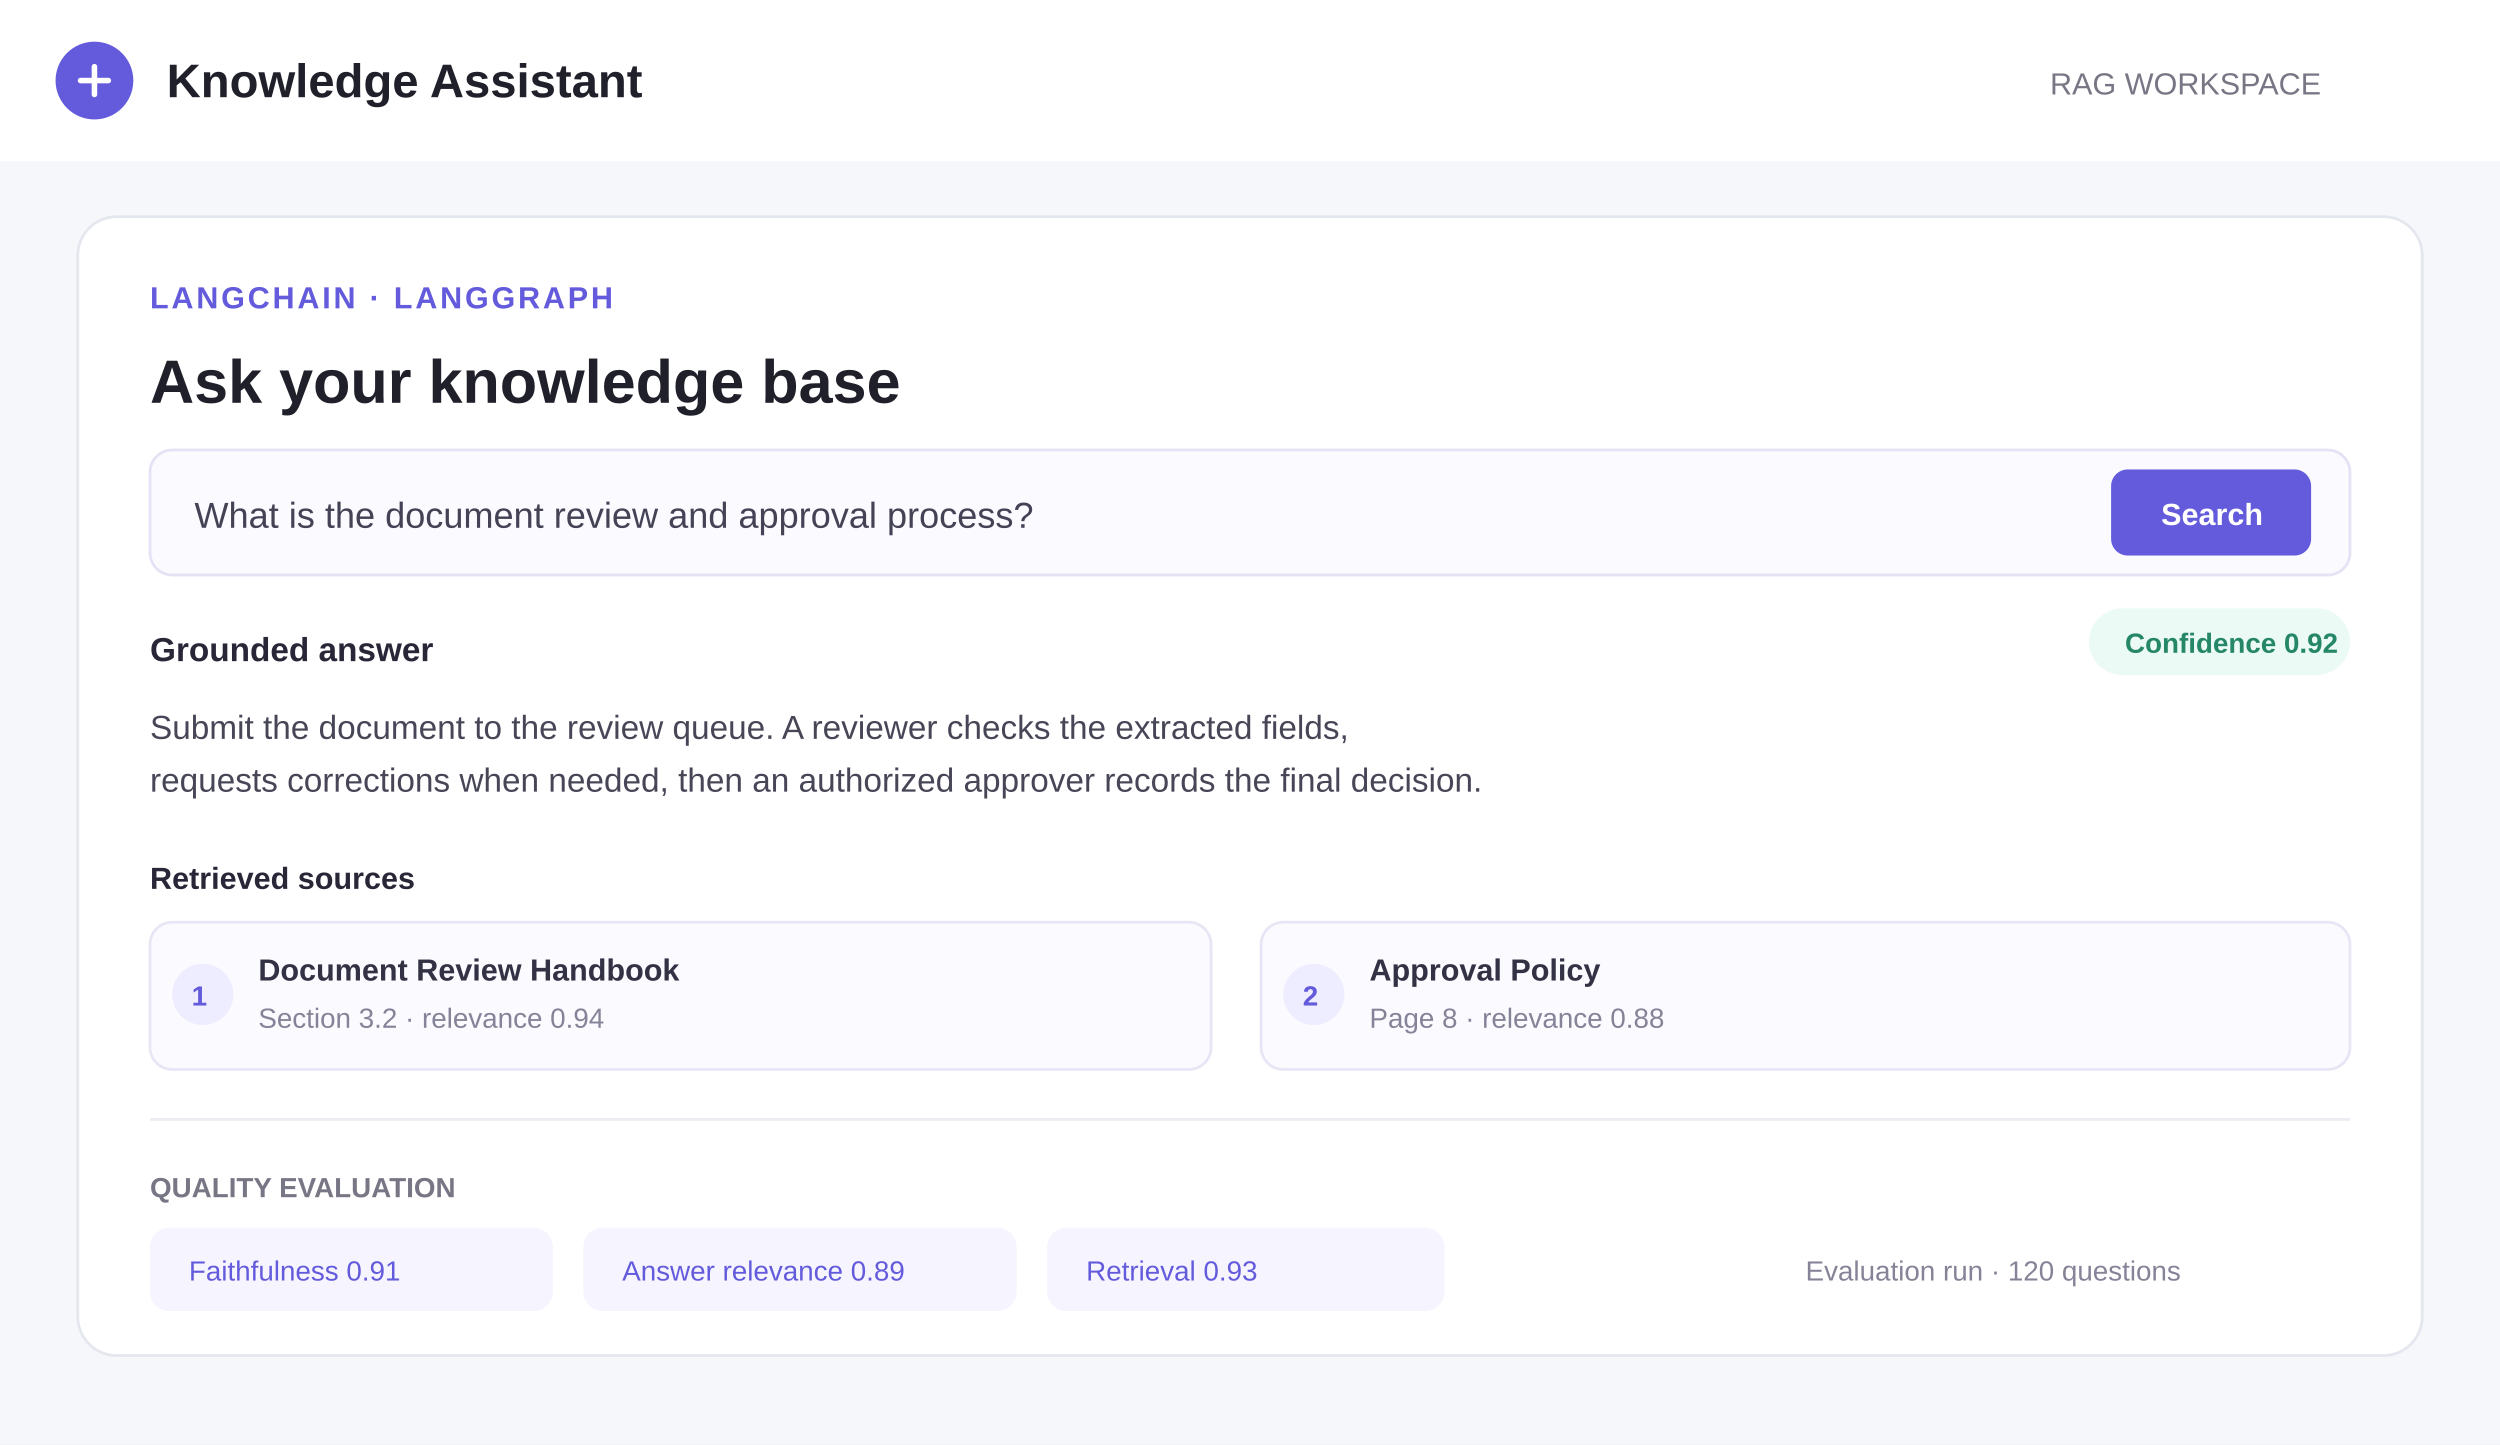
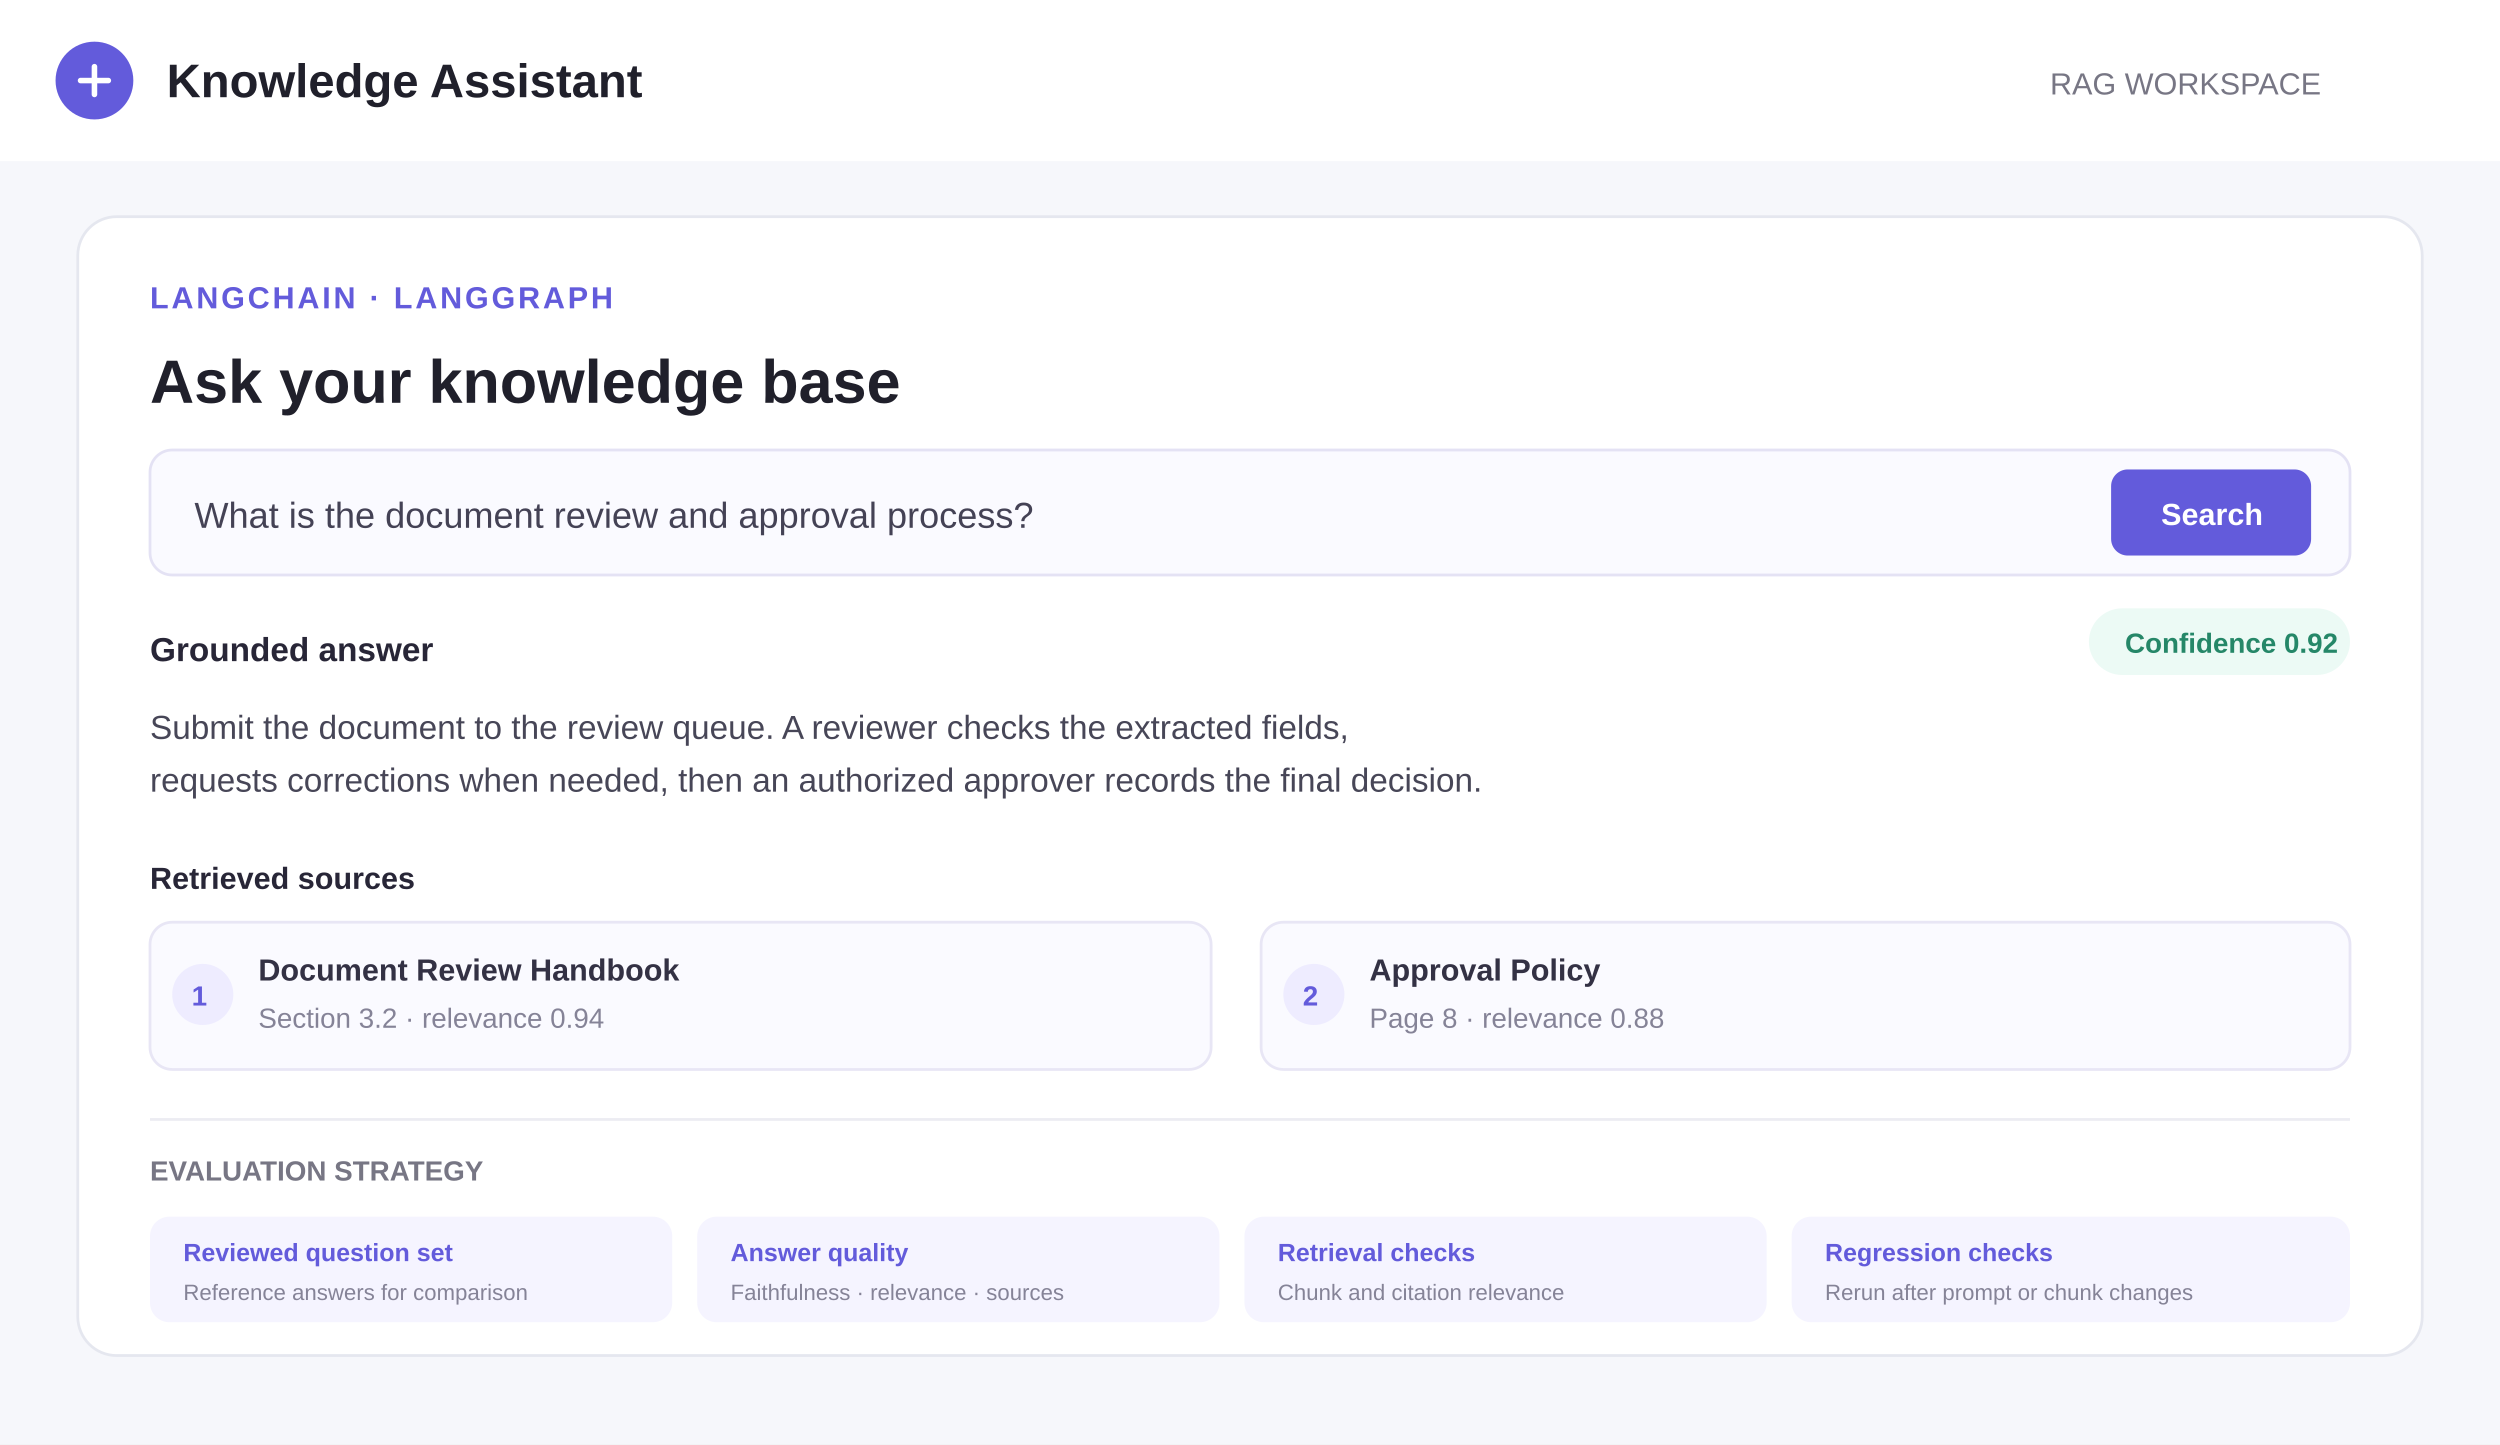
<svg xmlns="http://www.w3.org/2000/svg" width="900" height="520" viewBox="0 0 900 520">
  <rect width="900" height="520" fill="#f6f7fb" />
  <rect width="900" height="58" fill="#fff" />
  <circle cx="34" cy="29" r="14" fill="#635bdb" />
  <path d="M29 29h10M34 24v10" stroke="#fff" stroke-width="2" stroke-linecap="round" />
  <text x="60" y="35" font-family="Arial,sans-serif" font-size="17" font-weight="700" fill="#20202b">Knowledge Assistant</text>
  <text x="738" y="34" font-family="Arial,sans-serif" font-size="11" fill="#777684">RAG WORKSPACE</text>
  <rect x="28" y="78" width="844" height="410" rx="14" fill="#fff" stroke="#e5e7ef" />
  <text x="54" y="111" font-family="Arial,sans-serif" font-size="11" font-weight="700" letter-spacing="1" fill="#635bdb">LANGCHAIN · LANGGRAPH</text>
  <text x="54" y="145" font-family="Arial,sans-serif" font-size="22" font-weight="700" fill="#20202b">Ask your knowledge base</text>
  <rect x="54" y="162" width="792" height="45" rx="8" fill="#fafaff" stroke="#e4e2f4" />
  <text x="70" y="190" font-family="Arial,sans-serif" font-size="13" fill="#444255">What is the document review and approval process?</text>
  <rect x="760" y="169" width="72" height="31" rx="6" fill="#635bdb" />
  <text x="778" y="189" font-family="Arial,sans-serif" font-size="11" font-weight="600" fill="#fff">Search</text>
  <text x="54" y="238" font-family="Arial,sans-serif" font-size="12" font-weight="700" fill="#282637">Grounded answer</text>
  <rect x="752" y="219" width="94" height="24" rx="12" fill="#ecfaf5" />
  <text x="765" y="235" font-family="Arial,sans-serif" font-size="10" font-weight="700" fill="#258768">Confidence 0.92</text>
  <text x="54" y="266" font-family="Arial,sans-serif" font-size="12" fill="#474657">Submit the document to the review queue. A reviewer checks the extracted fields,</text>
  <text x="54" y="285" font-family="Arial,sans-serif" font-size="12" fill="#474657">requests corrections when needed, then an authorized approver records the final decision.</text>
  <text x="54" y="320" font-family="Arial,sans-serif" font-size="11" font-weight="700" fill="#282637">Retrieved sources</text>
  <rect x="54" y="332" width="382" height="53" rx="8" fill="#fafaff" stroke="#e8e6f5" />
  <circle cx="73" cy="358" r="11" fill="#eeecff" />
  <text x="69" y="362" font-family="Arial,sans-serif" font-size="10" font-weight="700" fill="#635bdb">1</text>
  <text x="93" y="353" font-family="Arial,sans-serif" font-size="11" font-weight="600" fill="#333144">Document Review Handbook</text>
  <text x="93" y="370" font-family="Arial,sans-serif" font-size="10" fill="#858397">Section 3.2 · relevance 0.94</text>
  <rect x="454" y="332" width="392" height="53" rx="8" fill="#fafaff" stroke="#e8e6f5" />
  <circle cx="473" cy="358" r="11" fill="#eeecff" />
  <text x="469" y="362" font-family="Arial,sans-serif" font-size="10" font-weight="700" fill="#635bdb">2</text>
  <text x="493" y="353" font-family="Arial,sans-serif" font-size="11" font-weight="600" fill="#333144">Approval Policy</text>
  <text x="493" y="370" font-family="Arial,sans-serif" font-size="10" fill="#858397">Page 8 · relevance 0.88</text>
  <path d="M54 403h792" stroke="#ececf2" />
-   <text x="54" y="431" font-family="Arial,sans-serif" font-size="10" font-weight="700" fill="#777684">QUALITY EVALUATION</text>
-   <rect x="54" y="442" width="145" height="30" rx="7" fill="#f5f4ff" />
-   <text x="68" y="461" font-family="Arial,sans-serif" font-size="10" fill="#635bdb">Faithfulness  0.91</text>
-   <rect x="210" y="442" width="156" height="30" rx="7" fill="#f5f4ff" />
-   <text x="224" y="461" font-family="Arial,sans-serif" font-size="10" fill="#635bdb">Answer relevance  0.89</text>
-   <rect x="377" y="442" width="143" height="30" rx="7" fill="#f5f4ff" />
-   <text x="391" y="461" font-family="Arial,sans-serif" font-size="10" fill="#635bdb">Retrieval  0.93</text>
-   <text x="650" y="461" font-family="Arial,sans-serif" font-size="10" fill="#858397">Evaluation run · 120 questions</text>
+   <text x="54" y="425" font-family="Arial,sans-serif" font-size="10" font-weight="700" fill="#777684">EVALUATION STRATEGY</text>
+   <rect x="54" y="438" width="188" height="38" rx="7" fill="#f5f4ff" />
+   <text x="66" y="454" font-family="Arial,sans-serif" font-size="9" font-weight="700" fill="#635bdb">Reviewed question set</text>
+   <text x="66" y="468" font-family="Arial,sans-serif" font-size="8" fill="#858397">Reference answers for comparison</text>
+   <rect x="251" y="438" width="188" height="38" rx="7" fill="#f5f4ff" />
+   <text x="263" y="454" font-family="Arial,sans-serif" font-size="9" font-weight="700" fill="#635bdb">Answer quality</text>
+   <text x="263" y="468" font-family="Arial,sans-serif" font-size="8" fill="#858397">Faithfulness · relevance · sources</text>
+   <rect x="448" y="438" width="188" height="38" rx="7" fill="#f5f4ff" />
+   <text x="460" y="454" font-family="Arial,sans-serif" font-size="9" font-weight="700" fill="#635bdb">Retrieval checks</text>
+   <text x="460" y="468" font-family="Arial,sans-serif" font-size="8" fill="#858397">Chunk and citation relevance</text>
+   <rect x="645" y="438" width="201" height="38" rx="7" fill="#f5f4ff" />
+   <text x="657" y="454" font-family="Arial,sans-serif" font-size="9" font-weight="700" fill="#635bdb">Regression checks</text>
+   <text x="657" y="468" font-family="Arial,sans-serif" font-size="8" fill="#858397">Rerun after prompt or chunk changes</text>
</svg>
